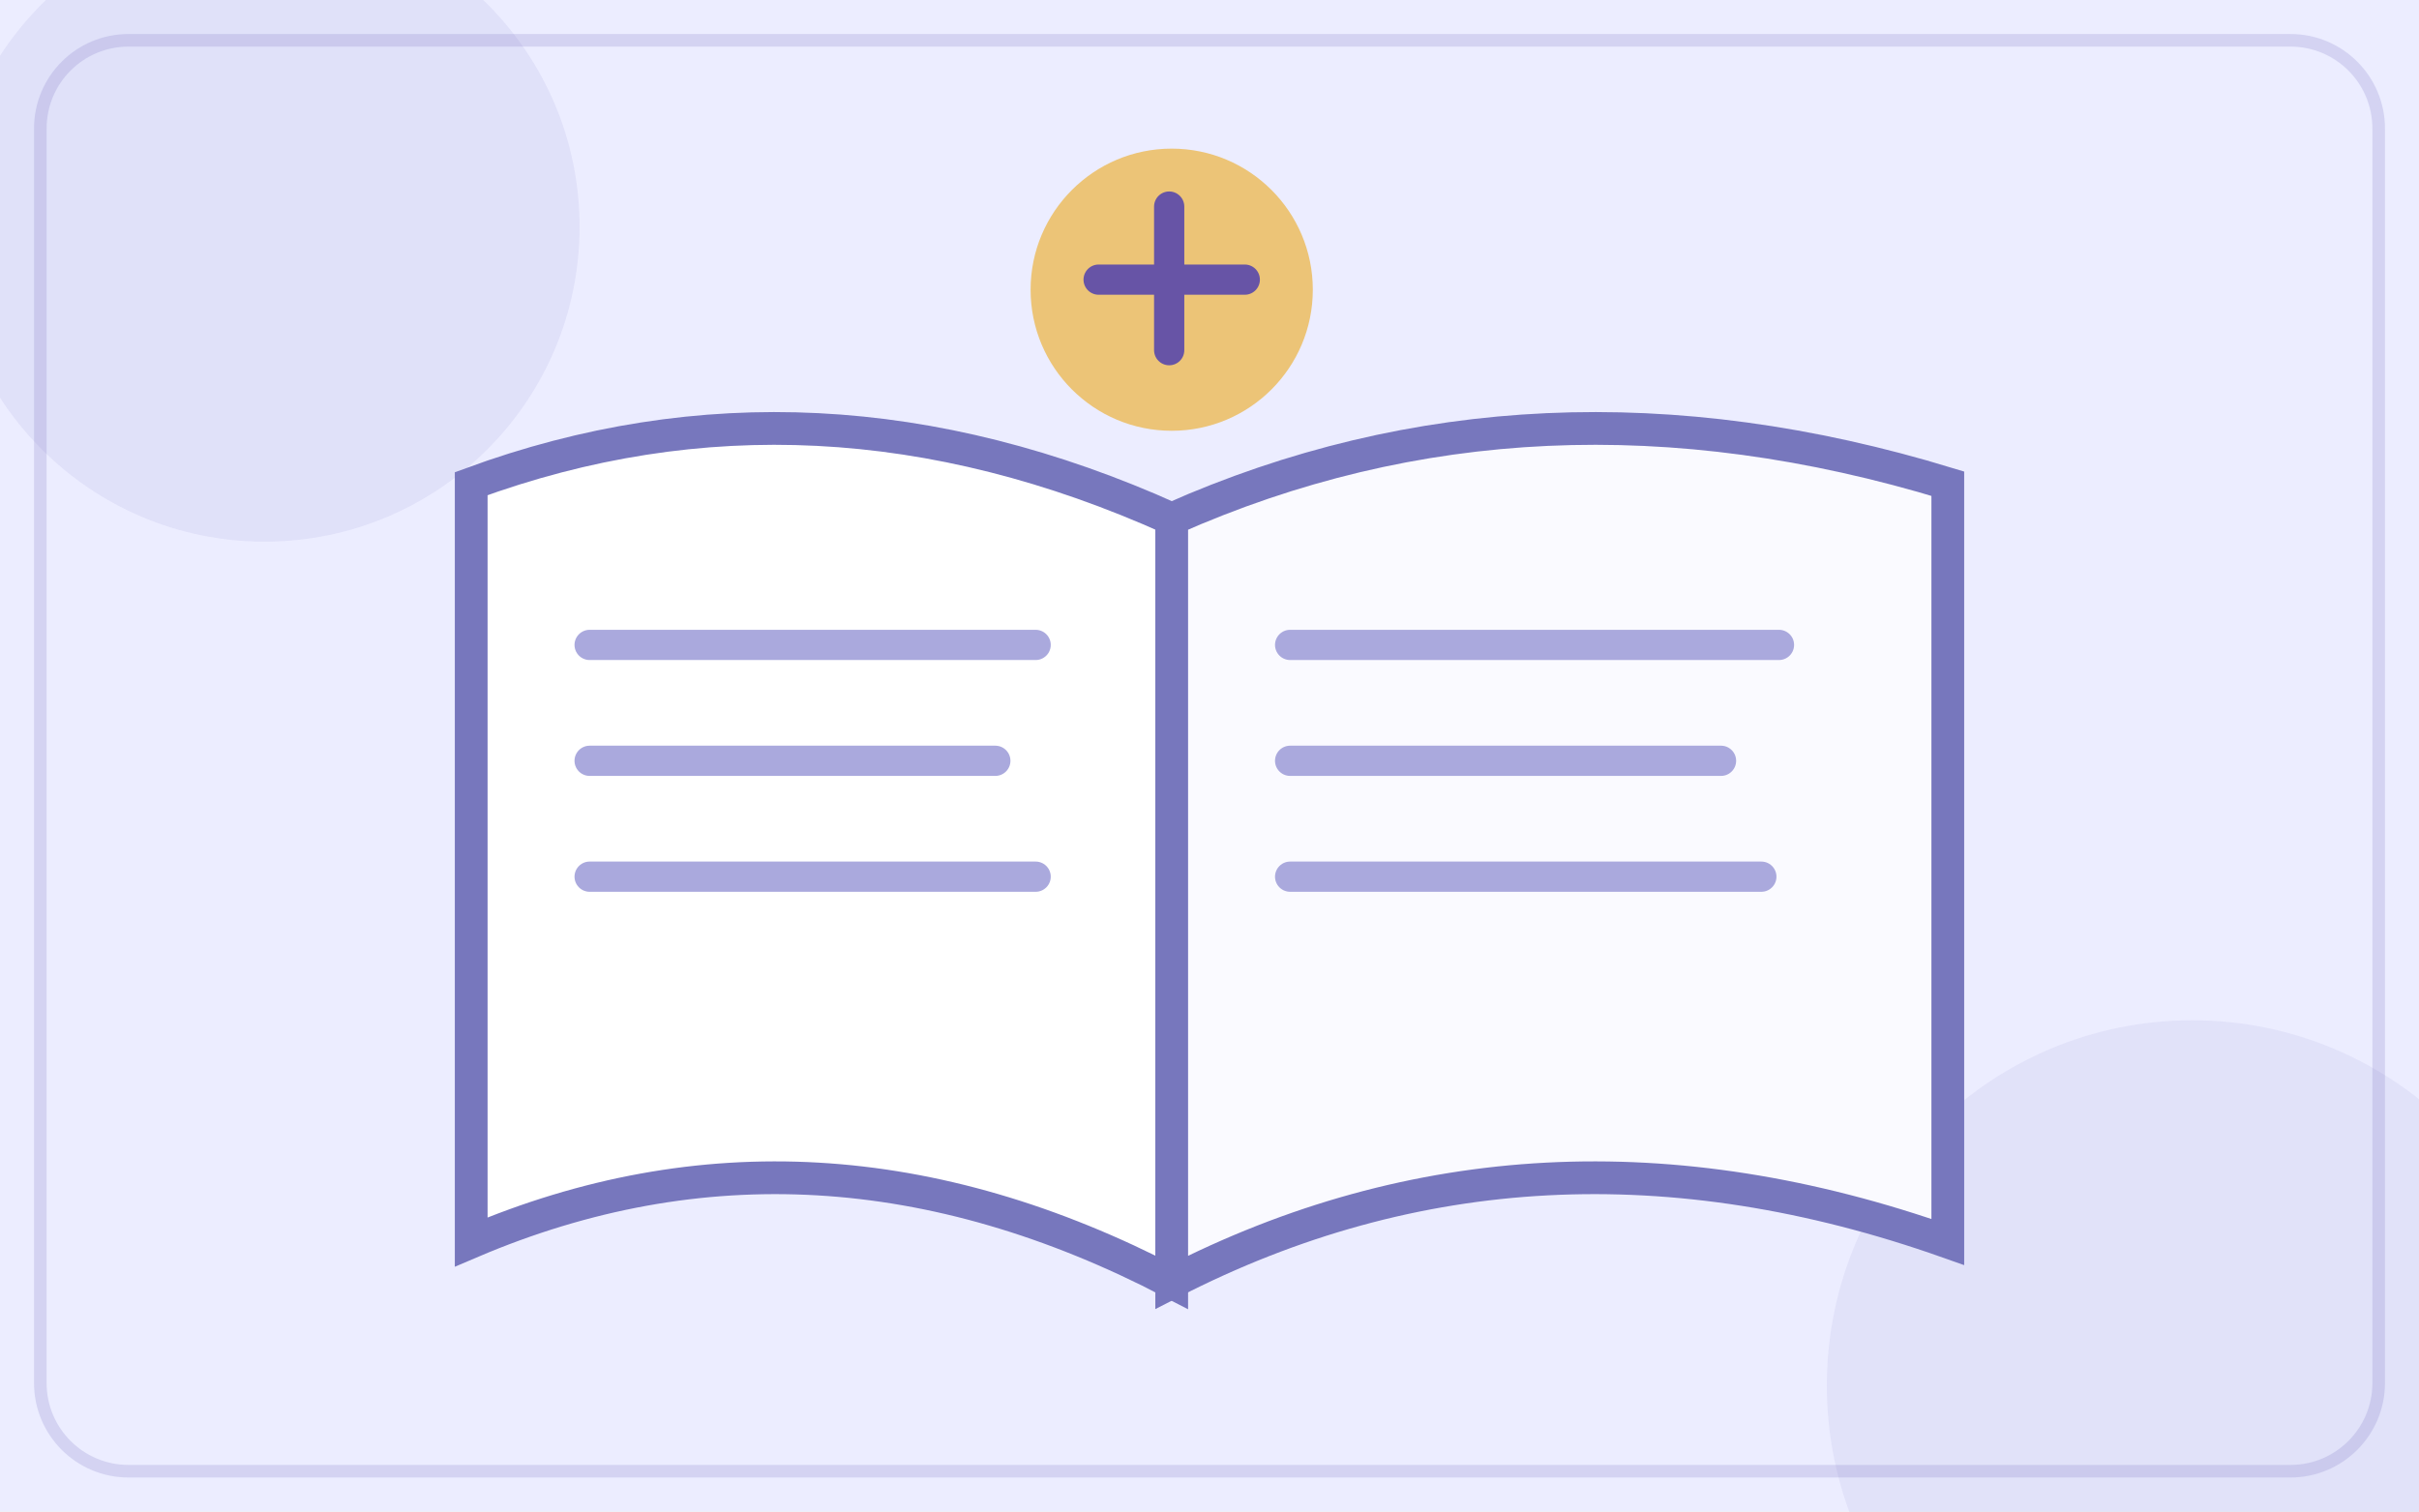
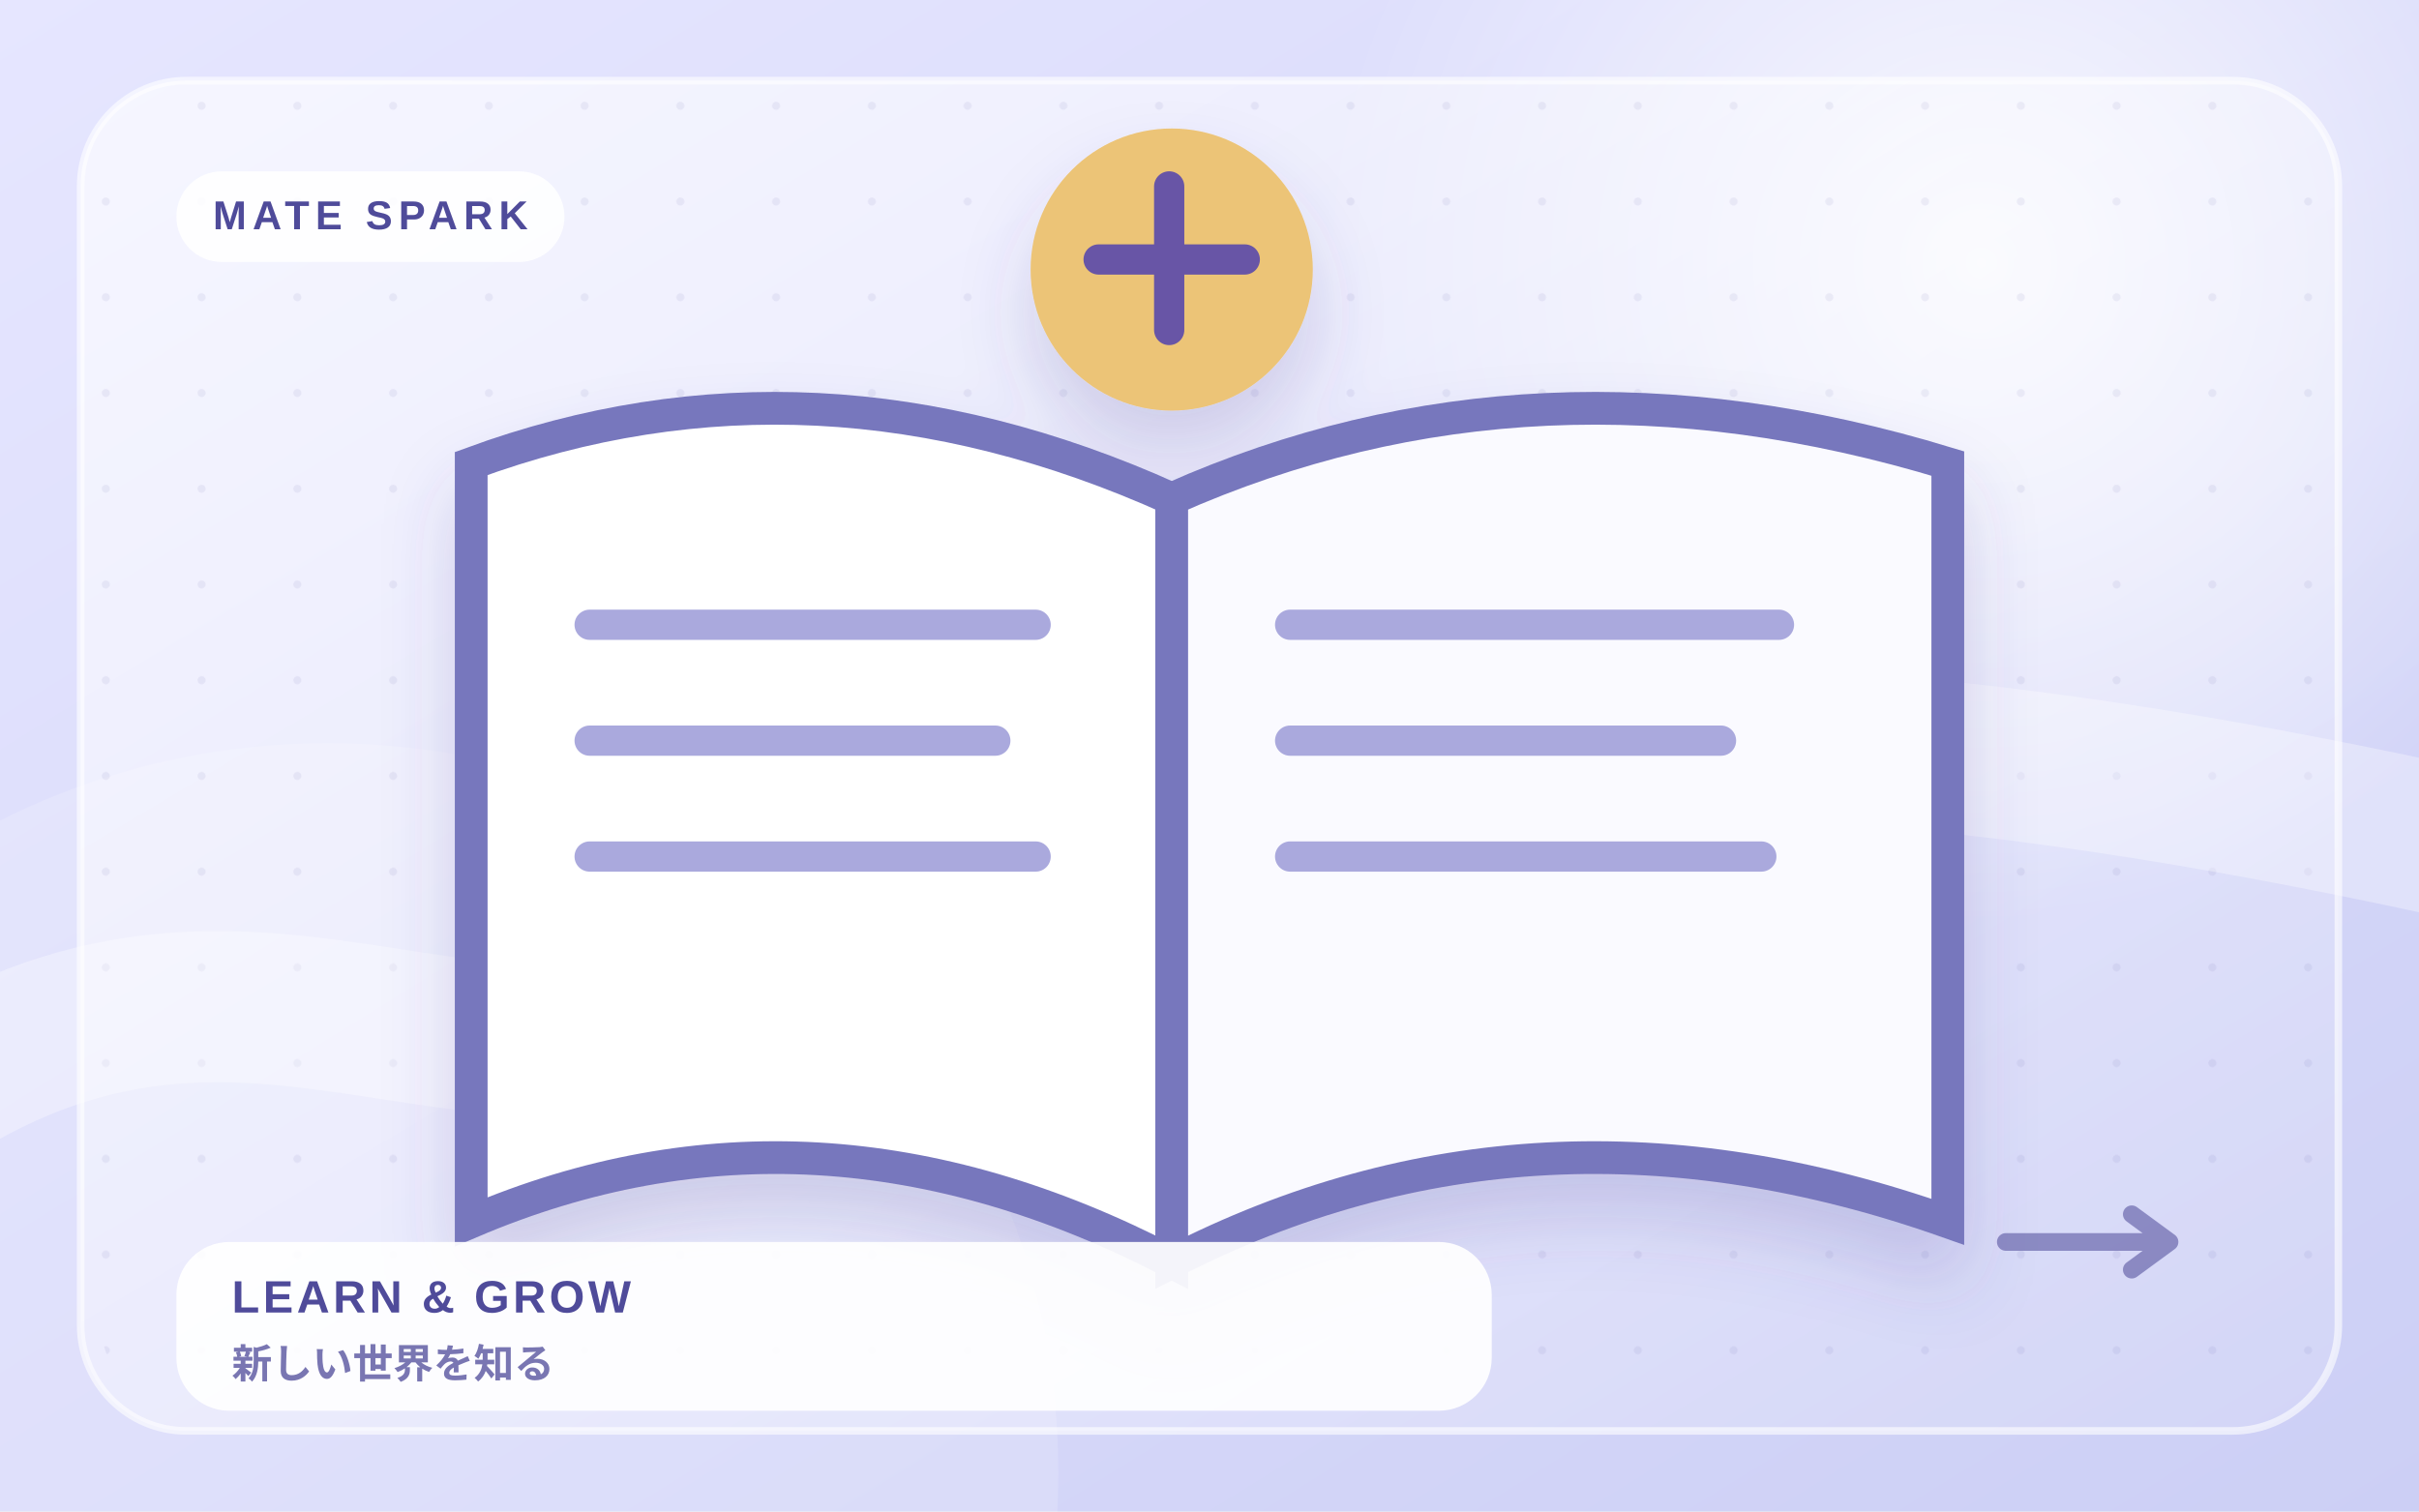
- <svg xmlns="http://www.w3.org/2000/svg" viewBox="0 0 960 600" role="img" aria-label="学び・英語のイメージ">
-   <rect width="960" height="600" fill="#ecedff" />
-   <circle cx="105" cy="90" r="125" fill="#6761b8" opacity=".09" />
-   <circle cx="870" cy="550" r="145" fill="#6761b8" opacity=".08" />
-   <path d="M187 192q136-50 278 14v303q-142-74-278-16z" fill="#ffffff" stroke="#7777bd" stroke-width="13" />
-   <path d="M465 206q144-64 308-14v301q-164-58-308 16z" fill="#fafaff" stroke="#7777bd" stroke-width="13" />
-   <g stroke="#aaa9dd" stroke-width="12" stroke-linecap="round">
-     <path d="M234 256h177m-177 46h161m-161 46h177m101-92h194m-194 46h171m-171 46h187" />
+ <svg xmlns="http://www.w3.org/2000/svg" viewBox="0 0 960 600" role="img" aria-label="英語・学習のカテゴリーイメージ">
+   <defs>
+     <linearGradient id="bg" x1="0" y1="0" x2="1" y2="1">
+       <stop stop-color="#e6e6ff" />
+       <stop offset="1" stop-color="#cccff5" />
+     </linearGradient>
+     <radialGradient id="glow">
+       <stop stop-color="#fff" stop-opacity=".95" />
+       <stop offset="1" stop-color="#fff" stop-opacity="0" />
+     </radialGradient>
+     <linearGradient id="glass" x1="0" x2="1" y1="0" y2="1">
+       <stop stop-color="#fff" stop-opacity=".66" />
+       <stop offset="1" stop-color="#fff" stop-opacity=".1" />
+     </linearGradient>
+     <filter id="shadow" x="-35%" y="-35%" width="170%" height="170%">
+       <feDropShadow dx="0" dy="17" stdDeviation="14" flood-color="#4f4b9a" flood-opacity=".19" />
+     </filter>
+     <pattern id="dots" width="38" height="38" patternUnits="userSpaceOnUse">
+       <circle cx="4" cy="4" r="1.6" fill="#4f4b9a" opacity=".11" />
+     </pattern>
+   </defs>
+   <rect width="960" height="600" rx="0" fill="url(#bg)" />
+   <circle cx="786" cy="105" r="260" fill="url(#glow)" opacity=".85" />
+   <circle cx="130" cy="585" r="290" fill="#fff" opacity=".15" />
+   <rect x="32" y="32" width="896" height="536" rx="42" fill="url(#glass)" stroke="#fff" stroke-opacity=".6" stroke-width="3" />
+   <rect x="40" y="40" width="880" height="520" rx="35" fill="url(#dots)" opacity=".7" />
+   <path d="M-30 435 C 110 345, 195 465, 335 384 S 620 250, 1020 345" stroke="#fff" stroke-opacity=".32" stroke-width="60" fill="none" />
+   <g filter="url(#shadow)" transform="translate(0,-8)">
+     <path d="M187 192q136-50 278 14v303q-142-74-278-16z" fill="#ffffff" stroke="#7777bd" stroke-width="13" />
+     <path d="M465 206q144-64 308-14v301q-164-58-308 16z" fill="#fafaff" stroke="#7777bd" stroke-width="13" />
+     <g stroke="#aaa9dd" stroke-width="12" stroke-linecap="round">
+       <path d="M234 256h177m-177 46h161m-161 46h177m101-92h194m-194 46h171m-171 46h187" />
+     </g>
+     <circle cx="465" cy="115" r="56" fill="#ecc477" />
+     <path d="M436 111h58m-30-29v57" stroke="#6754a6" stroke-width="12" stroke-linecap="round" />
  </g>
-   <circle cx="465" cy="115" r="56" fill="#ecc477" />
-   <path d="M436 111h58m-30-29v57" stroke="#6754a6" stroke-width="12" stroke-linecap="round" />
-   <rect x="16" y="16" width="928" height="568" rx="35" stroke="#6761b8" opacity=".18" stroke-width="5" fill="none" />
+   <rect x="70" y="68" width="154" height="36" rx="18" fill="#fff" opacity=".88" />
+   <text x="147" y="91" text-anchor="middle" fill="#4f4b9a" font-family="Arial,sans-serif" font-weight="800" font-size="16" letter-spacing="2.4">MATE SPARK</text>
+   <rect x="70" y="493" width="522" height="67" rx="21" fill="#fff" fill-opacity=".92" />
+   <text x="92" y="521" font-size="18" font-weight="800" fill="#4f4b9a" font-family="Arial,sans-serif" letter-spacing="1.4">LEARN &amp; GROW</text>
+   <text x="92" y="547" font-size="16" font-weight="600" fill="#4f4b9a" opacity=".76" font-family="Arial,sans-serif">新しい世界を知る</text>
+   <path d="M796 493h65m-15-11 15 11-15 11" fill="none" stroke="#4f4b9a" stroke-linecap="round" stroke-linejoin="round" stroke-width="7" opacity=".56" />
</svg>
